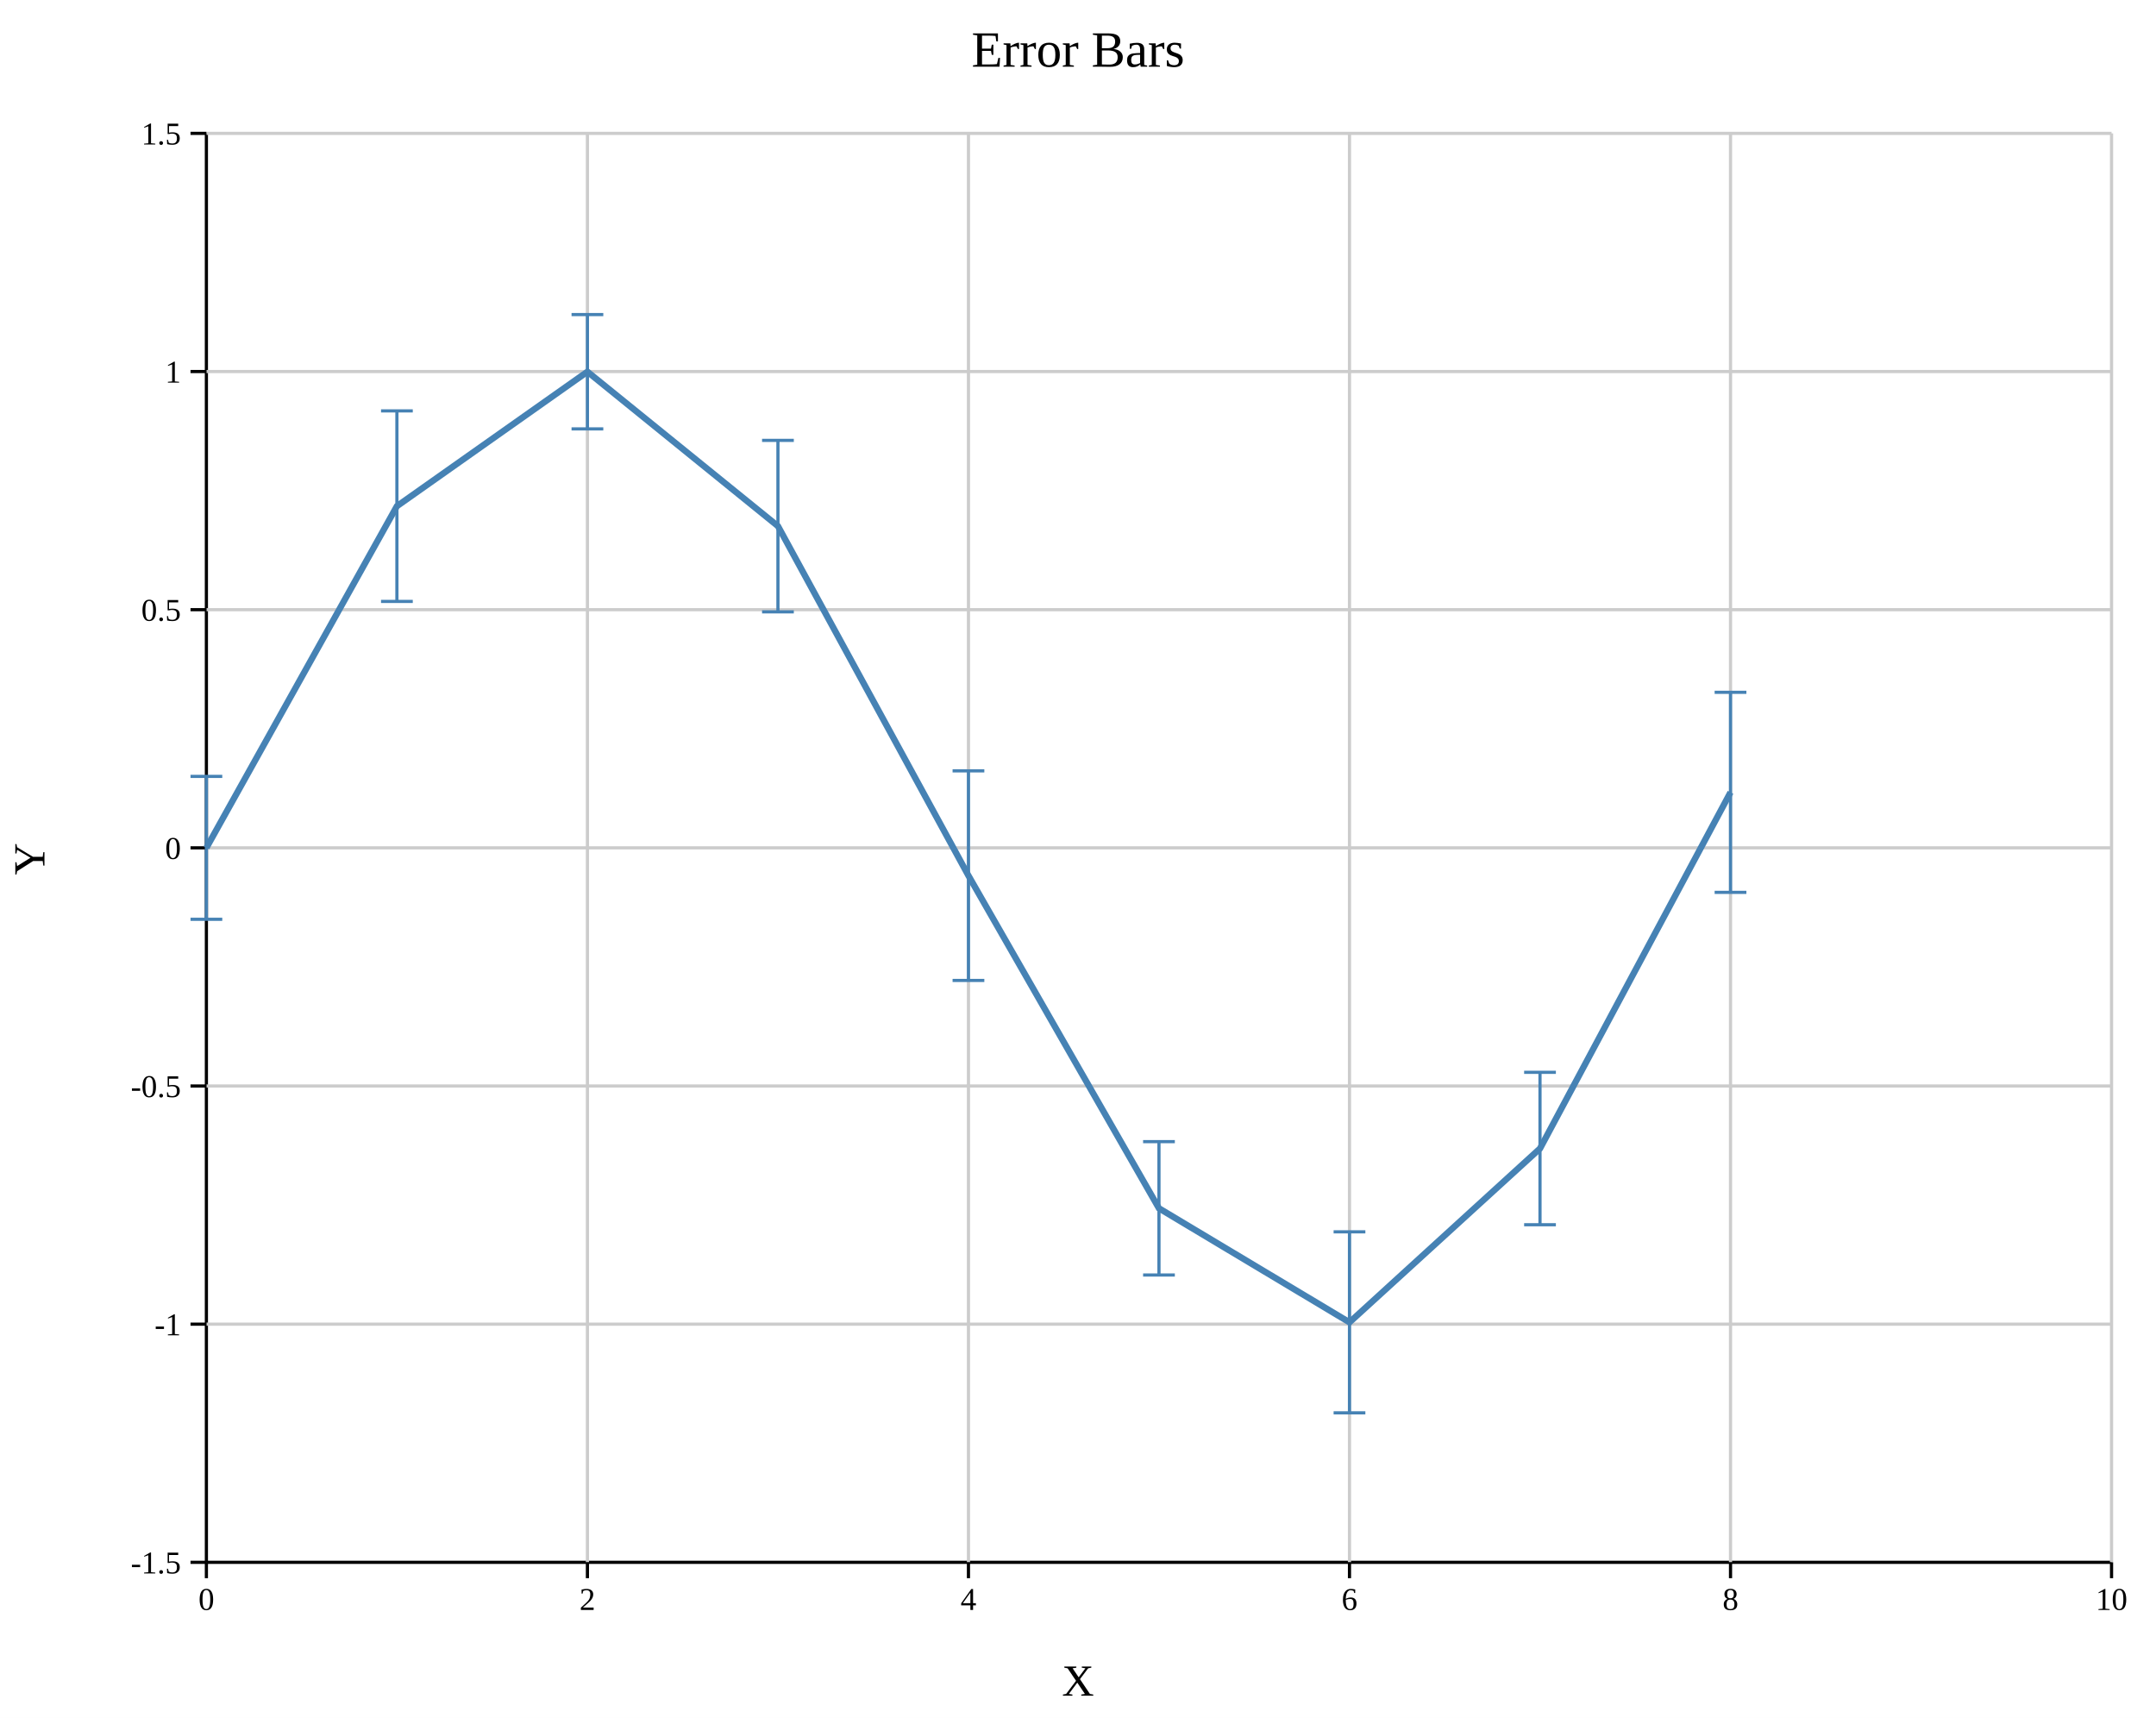
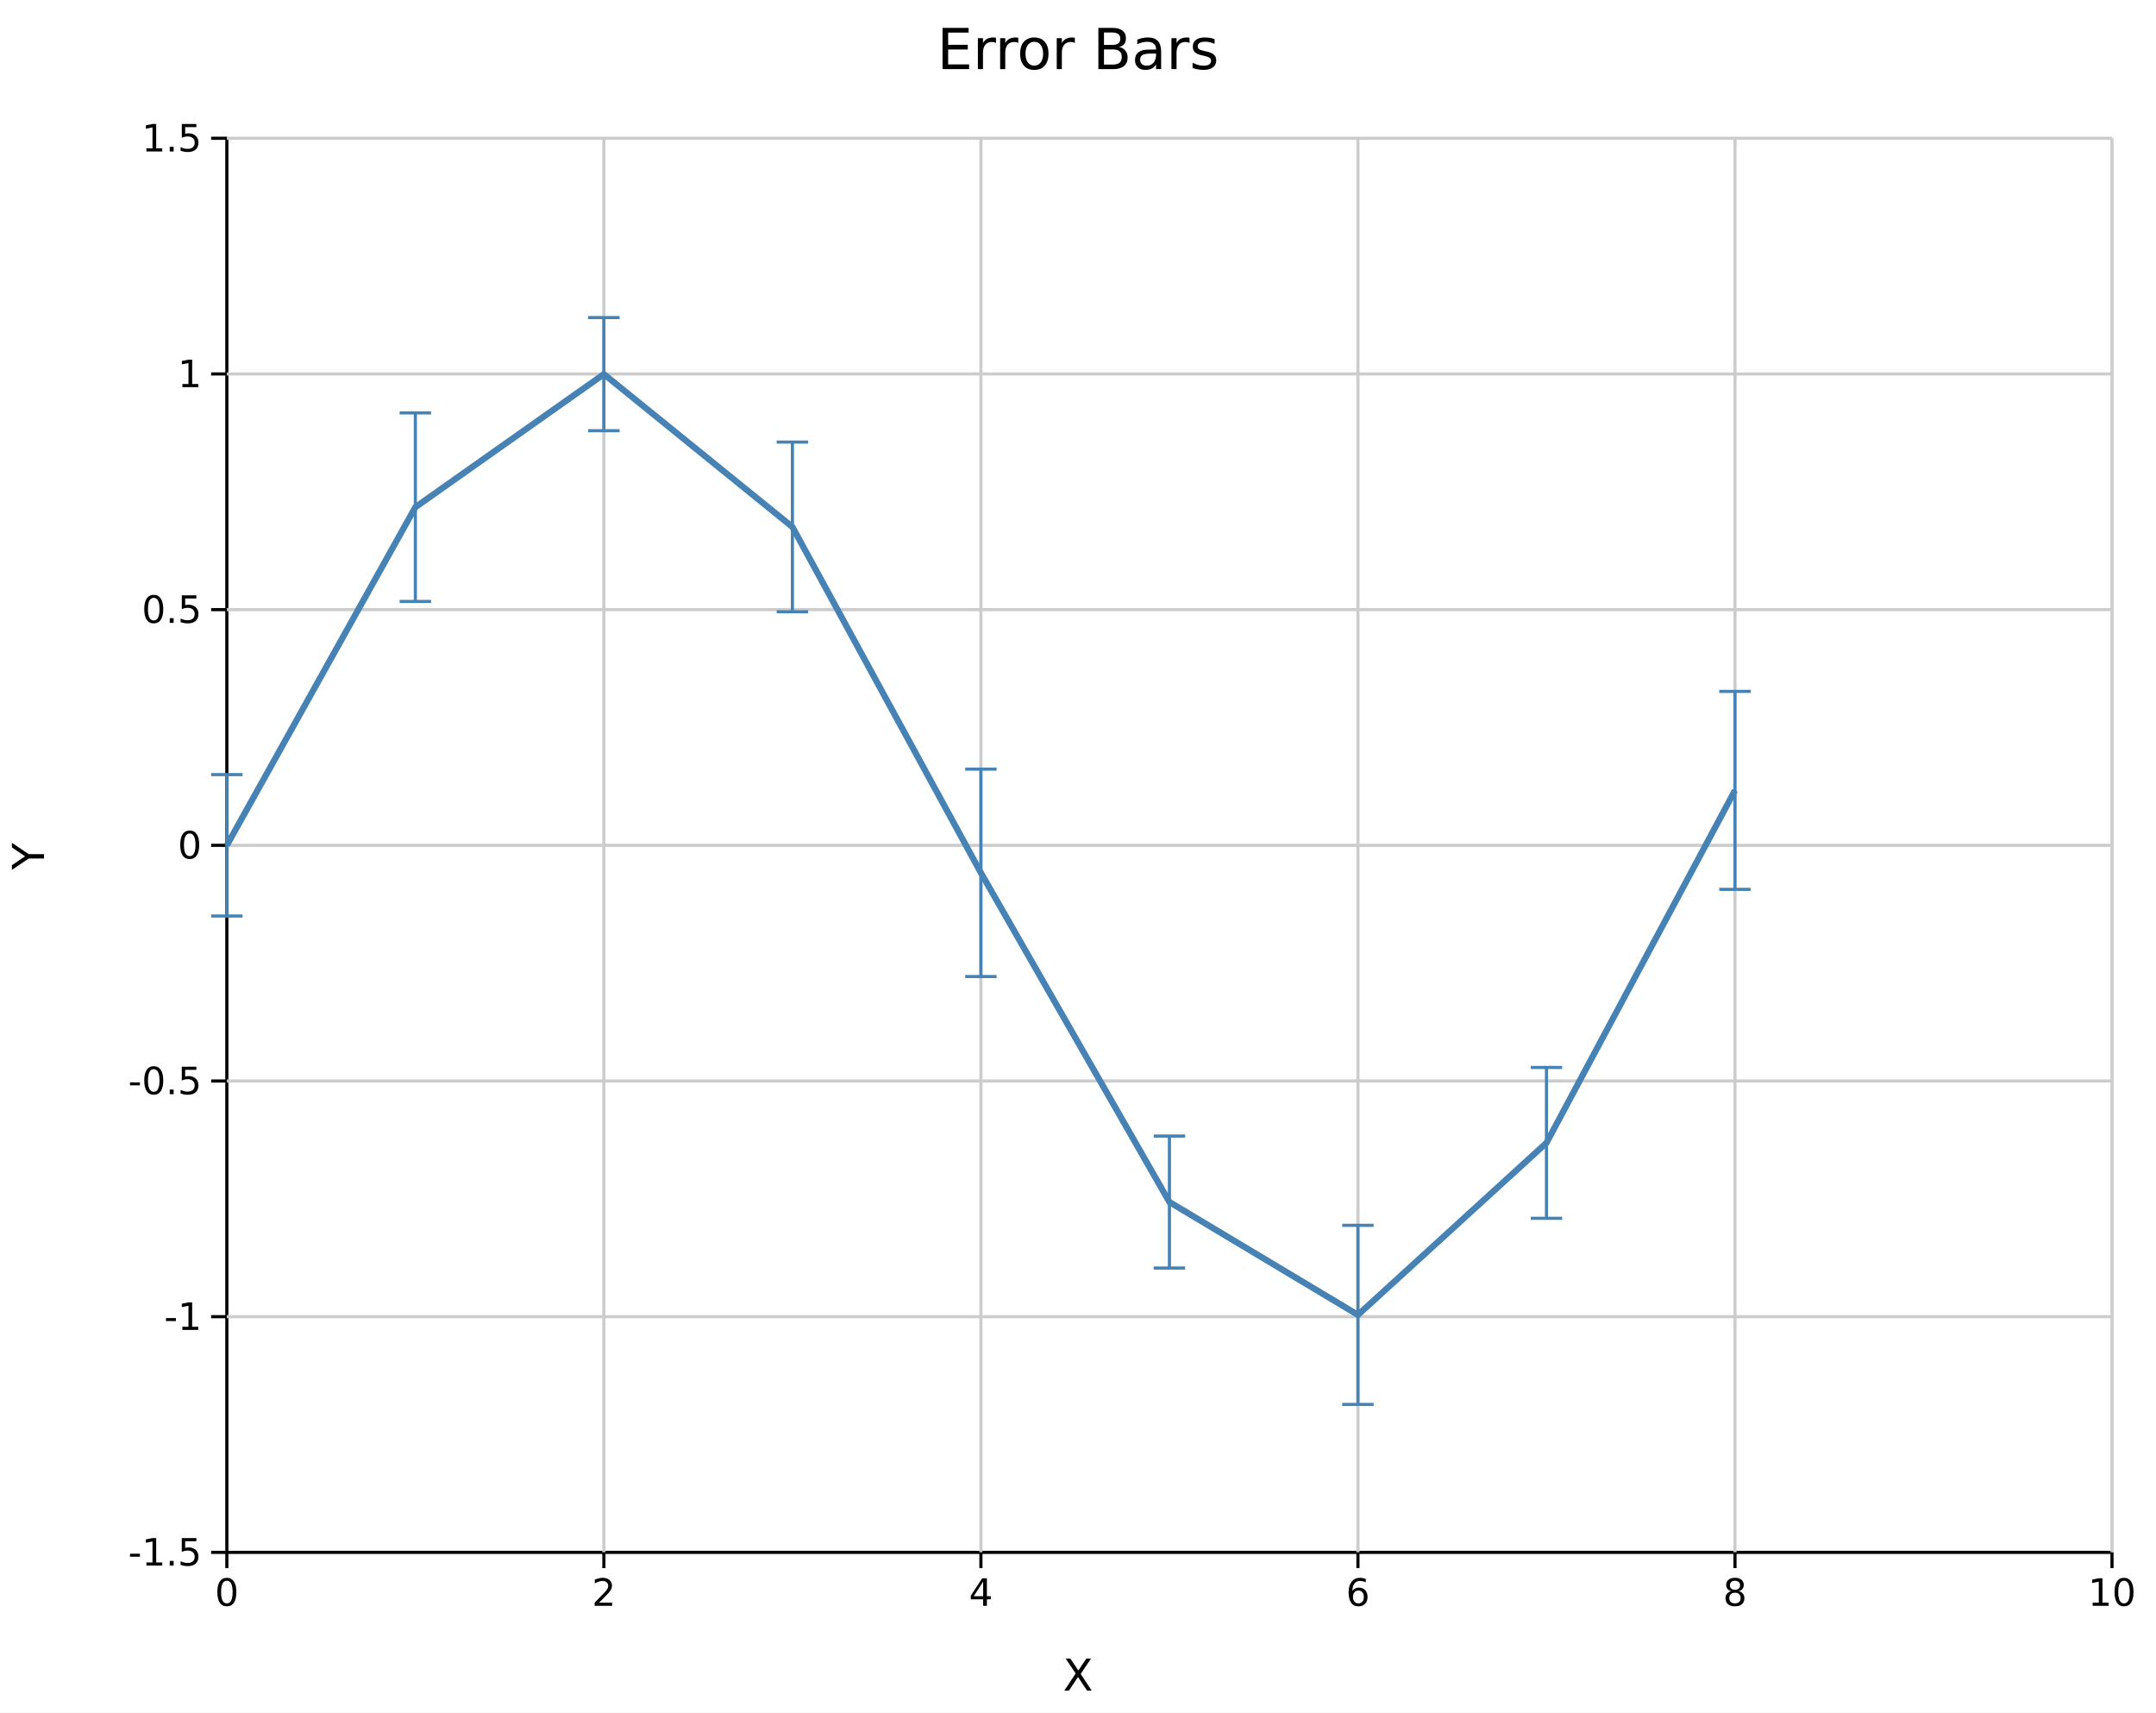
- <svg xmlns="http://www.w3.org/2000/svg" width="679" height="541" fill="black">
+ <svg xmlns="http://www.w3.org/2000/svg" width="686.2" height="545" font-family="DejaVu Sans, Liberation Sans, Arial, sans-serif" fill="black">
  <rect width="100%" height="100%" fill="white" />
-   <line x1="65" y1="492" x2="665" y2="492" stroke="black" stroke-width="1" />
-   <line x1="65" y1="42" x2="65" y2="492" stroke="black" stroke-width="1" />
-   <line x1="185" y1="42" x2="185" y2="492" stroke="#ccc" stroke-width="1" />
-   <line x1="305" y1="42" x2="305" y2="492" stroke="#ccc" stroke-width="1" />
-   <line x1="425" y1="42" x2="425" y2="492" stroke="#ccc" stroke-width="1" />
-   <line x1="545" y1="42" x2="545" y2="492" stroke="#ccc" stroke-width="1" />
-   <line x1="665" y1="42" x2="665" y2="492" stroke="#ccc" stroke-width="1" />
-   <line x1="65" y1="417" x2="665" y2="417" stroke="#ccc" stroke-width="1" />
-   <line x1="65" y1="342" x2="665" y2="342" stroke="#ccc" stroke-width="1" />
-   <line x1="65" y1="267" x2="665" y2="267" stroke="#ccc" stroke-width="1" />
-   <line x1="65" y1="192" x2="665" y2="192" stroke="#ccc" stroke-width="1" />
-   <line x1="65" y1="117" x2="665" y2="117" stroke="#ccc" stroke-width="1" />
-   <line x1="65" y1="42" x2="665" y2="42" stroke="#ccc" stroke-width="1" />
-   <line x1="65" y1="492" x2="65" y2="497" stroke="black" stroke-width="1" />
-   <text x="65" y="507" font-size="10" text-anchor="middle">0</text>
-   <line x1="185" y1="492" x2="185" y2="497" stroke="black" stroke-width="1" />
-   <text x="185" y="507" font-size="10" text-anchor="middle">2</text>
-   <line x1="305" y1="492" x2="305" y2="497" stroke="black" stroke-width="1" />
-   <text x="305" y="507" font-size="10" text-anchor="middle">4</text>
-   <line x1="425" y1="492" x2="425" y2="497" stroke="black" stroke-width="1" />
-   <text x="425" y="507" font-size="10" text-anchor="middle">6</text>
-   <line x1="545" y1="492" x2="545" y2="497" stroke="black" stroke-width="1" />
-   <text x="545" y="507" font-size="10" text-anchor="middle">8</text>
-   <line x1="665" y1="492" x2="665" y2="497" stroke="black" stroke-width="1" />
-   <text x="665" y="507" font-size="10" text-anchor="middle">10</text>
-   <line x1="60" y1="492" x2="65" y2="492" stroke="black" stroke-width="1" />
-   <text x="57" y="495.5" font-size="10" text-anchor="end">-1.5</text>
-   <line x1="60" y1="417" x2="65" y2="417" stroke="black" stroke-width="1" />
-   <text x="57" y="420.5" font-size="10" text-anchor="end">-1</text>
-   <line x1="60" y1="342" x2="65" y2="342" stroke="black" stroke-width="1" />
-   <text x="57" y="345.5" font-size="10" text-anchor="end">-0.5</text>
-   <line x1="60" y1="267" x2="65" y2="267" stroke="black" stroke-width="1" />
-   <text x="57" y="270.5" font-size="10" text-anchor="end">0</text>
-   <line x1="60" y1="192" x2="65" y2="192" stroke="black" stroke-width="1" />
-   <text x="57" y="195.5" font-size="10" text-anchor="end">0.5</text>
-   <line x1="60" y1="117" x2="65" y2="117" stroke="black" stroke-width="1" />
-   <text x="57" y="120.5" font-size="10" text-anchor="end">1</text>
-   <line x1="60" y1="42" x2="65" y2="42" stroke="black" stroke-width="1" />
-   <text x="57" y="45.5" font-size="10" text-anchor="end">1.5</text>
-   <text x="339.5" y="534" font-size="14" text-anchor="middle">X</text>
-   <text x="14" y="270.5" font-size="14" text-anchor="middle" transform="rotate(-90,14,270.5)">Y</text>
-   <text x="339.5" y="21" font-size="16" text-anchor="middle">Error Bars</text>
-   <path d="M 65 267 L 125 159.397 L 185 117.064 L 245 165.681 L 305 275.756 L 365 380.52 L 425 416.425 L 485 361.69 L 545 249.518 " stroke="steelblue" stroke-width="2" fill="none" />
-   <line x1="65" y1="289.5" x2="65" y2="244.5" stroke="steelblue" stroke-width="1" />
-   <line x1="60" y1="289.5" x2="70" y2="289.5" stroke="steelblue" stroke-width="1" />
-   <line x1="60" y1="244.5" x2="70" y2="244.5" stroke="steelblue" stroke-width="1" />
-   <line x1="125" y1="189.397" x2="125" y2="129.397" stroke="steelblue" stroke-width="1" />
-   <line x1="120" y1="189.397" x2="130" y2="189.397" stroke="steelblue" stroke-width="1" />
-   <line x1="120" y1="129.397" x2="130" y2="129.397" stroke="steelblue" stroke-width="1" />
-   <line x1="185" y1="135.064" x2="185" y2="99.064" stroke="steelblue" stroke-width="1" />
-   <line x1="180" y1="135.064" x2="190" y2="135.064" stroke="steelblue" stroke-width="1" />
-   <line x1="180" y1="99.064" x2="190" y2="99.064" stroke="steelblue" stroke-width="1" />
-   <line x1="245" y1="192.681" x2="245" y2="138.681" stroke="steelblue" stroke-width="1" />
-   <line x1="240" y1="192.681" x2="250" y2="192.681" stroke="steelblue" stroke-width="1" />
-   <line x1="240" y1="138.681" x2="250" y2="138.681" stroke="steelblue" stroke-width="1" />
-   <line x1="305" y1="308.756" x2="305" y2="242.756" stroke="steelblue" stroke-width="1" />
-   <line x1="300" y1="308.756" x2="310" y2="308.756" stroke="steelblue" stroke-width="1" />
-   <line x1="300" y1="242.756" x2="310" y2="242.756" stroke="steelblue" stroke-width="1" />
-   <line x1="365" y1="401.52" x2="365" y2="359.52" stroke="steelblue" stroke-width="1" />
-   <line x1="360" y1="401.52" x2="370" y2="401.52" stroke="steelblue" stroke-width="1" />
-   <line x1="360" y1="359.52" x2="370" y2="359.52" stroke="steelblue" stroke-width="1" />
-   <line x1="425" y1="444.925" x2="425" y2="387.925" stroke="steelblue" stroke-width="1" />
-   <line x1="420" y1="444.925" x2="430" y2="444.925" stroke="steelblue" stroke-width="1" />
-   <line x1="420" y1="387.925" x2="430" y2="387.925" stroke="steelblue" stroke-width="1" />
-   <line x1="485" y1="385.69" x2="485" y2="337.69" stroke="steelblue" stroke-width="1" />
-   <line x1="480" y1="385.69" x2="490" y2="385.69" stroke="steelblue" stroke-width="1" />
-   <line x1="480" y1="337.69" x2="490" y2="337.69" stroke="steelblue" stroke-width="1" />
-   <line x1="545" y1="281.018" x2="545" y2="218.018" stroke="steelblue" stroke-width="1" />
-   <line x1="540" y1="281.018" x2="550" y2="281.018" stroke="steelblue" stroke-width="1" />
-   <line x1="540" y1="218.018" x2="550" y2="218.018" stroke="steelblue" stroke-width="1" />
+   <line x1="72.2" y1="494" x2="672.2" y2="494" stroke="black" stroke-width="1" />
+   <line x1="72.2" y1="44" x2="72.2" y2="494" stroke="black" stroke-width="1" />
+   <line x1="192.2" y1="44" x2="192.2" y2="494" stroke="#ccc" stroke-width="1" />
+   <line x1="312.2" y1="44" x2="312.2" y2="494" stroke="#ccc" stroke-width="1" />
+   <line x1="432.2" y1="44" x2="432.2" y2="494" stroke="#ccc" stroke-width="1" />
+   <line x1="552.2" y1="44" x2="552.2" y2="494" stroke="#ccc" stroke-width="1" />
+   <line x1="672.2" y1="44" x2="672.2" y2="494" stroke="#ccc" stroke-width="1" />
+   <line x1="72.2" y1="419" x2="672.2" y2="419" stroke="#ccc" stroke-width="1" />
+   <line x1="72.2" y1="344" x2="672.2" y2="344" stroke="#ccc" stroke-width="1" />
+   <line x1="72.2" y1="269" x2="672.2" y2="269" stroke="#ccc" stroke-width="1" />
+   <line x1="72.2" y1="194" x2="672.2" y2="194" stroke="#ccc" stroke-width="1" />
+   <line x1="72.2" y1="119" x2="672.2" y2="119" stroke="#ccc" stroke-width="1" />
+   <line x1="72.2" y1="44" x2="672.2" y2="44" stroke="#ccc" stroke-width="1" />
+   <line x1="72.2" y1="494" x2="72.2" y2="499" stroke="black" stroke-width="1" />
+   <text x="72.2" y="511" font-size="12" text-anchor="middle">0</text>
+   <line x1="192.2" y1="494" x2="192.2" y2="499" stroke="black" stroke-width="1" />
+   <text x="192.2" y="511" font-size="12" text-anchor="middle">2</text>
+   <line x1="312.2" y1="494" x2="312.2" y2="499" stroke="black" stroke-width="1" />
+   <text x="312.2" y="511" font-size="12" text-anchor="middle">4</text>
+   <line x1="432.2" y1="494" x2="432.2" y2="499" stroke="black" stroke-width="1" />
+   <text x="432.2" y="511" font-size="12" text-anchor="middle">6</text>
+   <line x1="552.2" y1="494" x2="552.2" y2="499" stroke="black" stroke-width="1" />
+   <text x="552.2" y="511" font-size="12" text-anchor="middle">8</text>
+   <line x1="672.2" y1="494" x2="672.2" y2="499" stroke="black" stroke-width="1" />
+   <text x="672.2" y="511" font-size="12" text-anchor="middle">10</text>
+   <line x1="67.2" y1="494" x2="72.2" y2="494" stroke="black" stroke-width="1" />
+   <text x="64.2" y="498.2" font-size="12" text-anchor="end">-1.5</text>
+   <line x1="67.2" y1="419" x2="72.2" y2="419" stroke="black" stroke-width="1" />
+   <text x="64.2" y="423.2" font-size="12" text-anchor="end">-1</text>
+   <line x1="67.2" y1="344" x2="72.2" y2="344" stroke="black" stroke-width="1" />
+   <text x="64.2" y="348.2" font-size="12" text-anchor="end">-0.5</text>
+   <line x1="67.2" y1="269" x2="72.2" y2="269" stroke="black" stroke-width="1" />
+   <text x="64.2" y="273.2" font-size="12" text-anchor="end">0</text>
+   <line x1="67.2" y1="194" x2="72.2" y2="194" stroke="black" stroke-width="1" />
+   <text x="64.2" y="198.2" font-size="12" text-anchor="end">0.5</text>
+   <line x1="67.2" y1="119" x2="72.2" y2="119" stroke="black" stroke-width="1" />
+   <text x="64.2" y="123.2" font-size="12" text-anchor="end">1</text>
+   <line x1="67.2" y1="44" x2="72.2" y2="44" stroke="black" stroke-width="1" />
+   <text x="64.2" y="48.2" font-size="12" text-anchor="end">1.5</text>
+   <text x="343.1" y="538" font-size="14" text-anchor="middle">X</text>
+   <text x="14" y="272.5" font-size="14" text-anchor="middle" transform="rotate(-90,14,272.5)">Y</text>
+   <text x="343.1" y="22" font-size="18" text-anchor="middle">Error Bars</text>
+   <path d="M 72.2 269 L 132.2 161.397 L 192.2 119.064 L 252.2 167.681 L 312.2 277.756 L 372.2 382.52 L 432.2 418.425 L 492.2 363.69 L 552.2 251.518 " stroke="steelblue" stroke-width="2" fill="none" />
+   <line x1="72.2" y1="291.5" x2="72.2" y2="246.5" stroke="steelblue" stroke-width="1" />
+   <line x1="67.2" y1="291.5" x2="77.2" y2="291.5" stroke="steelblue" stroke-width="1" />
+   <line x1="67.2" y1="246.5" x2="77.2" y2="246.5" stroke="steelblue" stroke-width="1" />
+   <line x1="132.2" y1="191.397" x2="132.2" y2="131.397" stroke="steelblue" stroke-width="1" />
+   <line x1="127.2" y1="191.397" x2="137.2" y2="191.397" stroke="steelblue" stroke-width="1" />
+   <line x1="127.2" y1="131.397" x2="137.2" y2="131.397" stroke="steelblue" stroke-width="1" />
+   <line x1="192.2" y1="137.064" x2="192.2" y2="101.064" stroke="steelblue" stroke-width="1" />
+   <line x1="187.2" y1="137.064" x2="197.2" y2="137.064" stroke="steelblue" stroke-width="1" />
+   <line x1="187.2" y1="101.064" x2="197.2" y2="101.064" stroke="steelblue" stroke-width="1" />
+   <line x1="252.2" y1="194.681" x2="252.2" y2="140.681" stroke="steelblue" stroke-width="1" />
+   <line x1="247.2" y1="194.681" x2="257.2" y2="194.681" stroke="steelblue" stroke-width="1" />
+   <line x1="247.2" y1="140.681" x2="257.2" y2="140.681" stroke="steelblue" stroke-width="1" />
+   <line x1="312.2" y1="310.756" x2="312.2" y2="244.756" stroke="steelblue" stroke-width="1" />
+   <line x1="307.2" y1="310.756" x2="317.2" y2="310.756" stroke="steelblue" stroke-width="1" />
+   <line x1="307.2" y1="244.756" x2="317.2" y2="244.756" stroke="steelblue" stroke-width="1" />
+   <line x1="372.2" y1="403.52" x2="372.2" y2="361.52" stroke="steelblue" stroke-width="1" />
+   <line x1="367.2" y1="403.52" x2="377.2" y2="403.52" stroke="steelblue" stroke-width="1" />
+   <line x1="367.2" y1="361.52" x2="377.2" y2="361.52" stroke="steelblue" stroke-width="1" />
+   <line x1="432.2" y1="446.925" x2="432.2" y2="389.925" stroke="steelblue" stroke-width="1" />
+   <line x1="427.2" y1="446.925" x2="437.2" y2="446.925" stroke="steelblue" stroke-width="1" />
+   <line x1="427.2" y1="389.925" x2="437.2" y2="389.925" stroke="steelblue" stroke-width="1" />
+   <line x1="492.2" y1="387.69" x2="492.2" y2="339.69" stroke="steelblue" stroke-width="1" />
+   <line x1="487.2" y1="387.69" x2="497.2" y2="387.69" stroke="steelblue" stroke-width="1" />
+   <line x1="487.2" y1="339.69" x2="497.2" y2="339.69" stroke="steelblue" stroke-width="1" />
+   <line x1="552.2" y1="283.018" x2="552.2" y2="220.018" stroke="steelblue" stroke-width="1" />
+   <line x1="547.2" y1="283.018" x2="557.2" y2="283.018" stroke="steelblue" stroke-width="1" />
+   <line x1="547.2" y1="220.018" x2="557.2" y2="220.018" stroke="steelblue" stroke-width="1" />
</svg>
